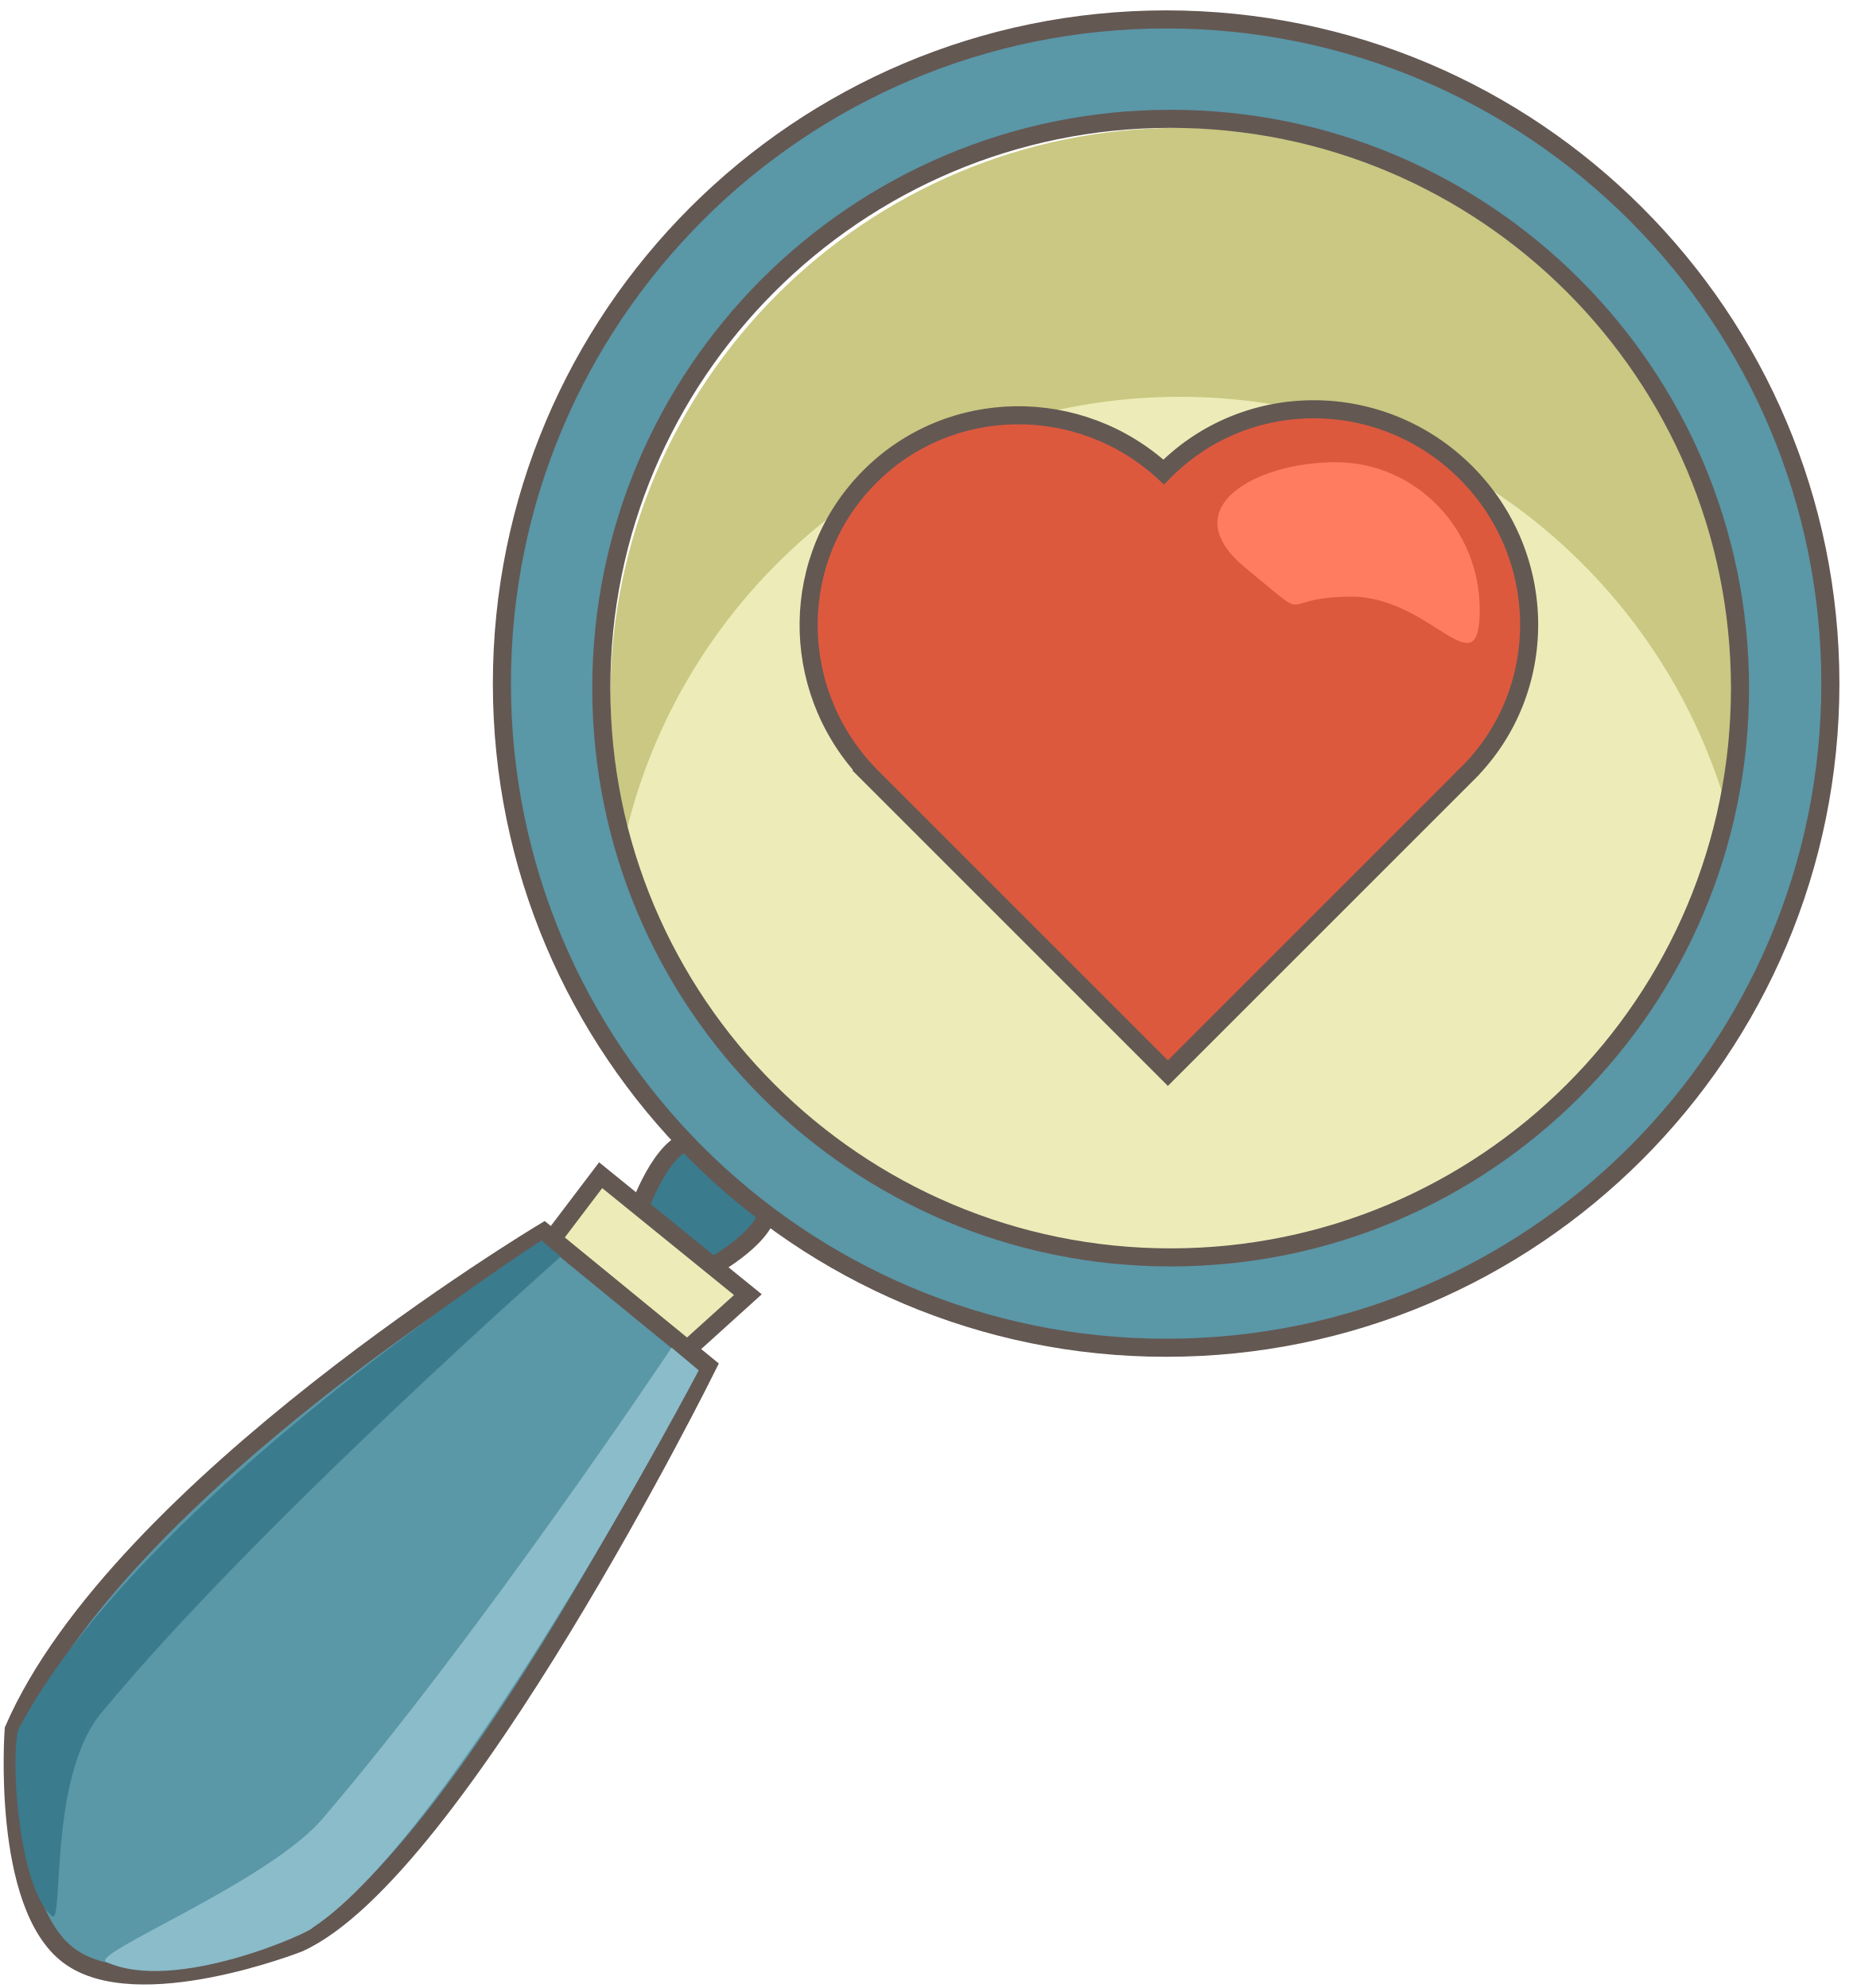
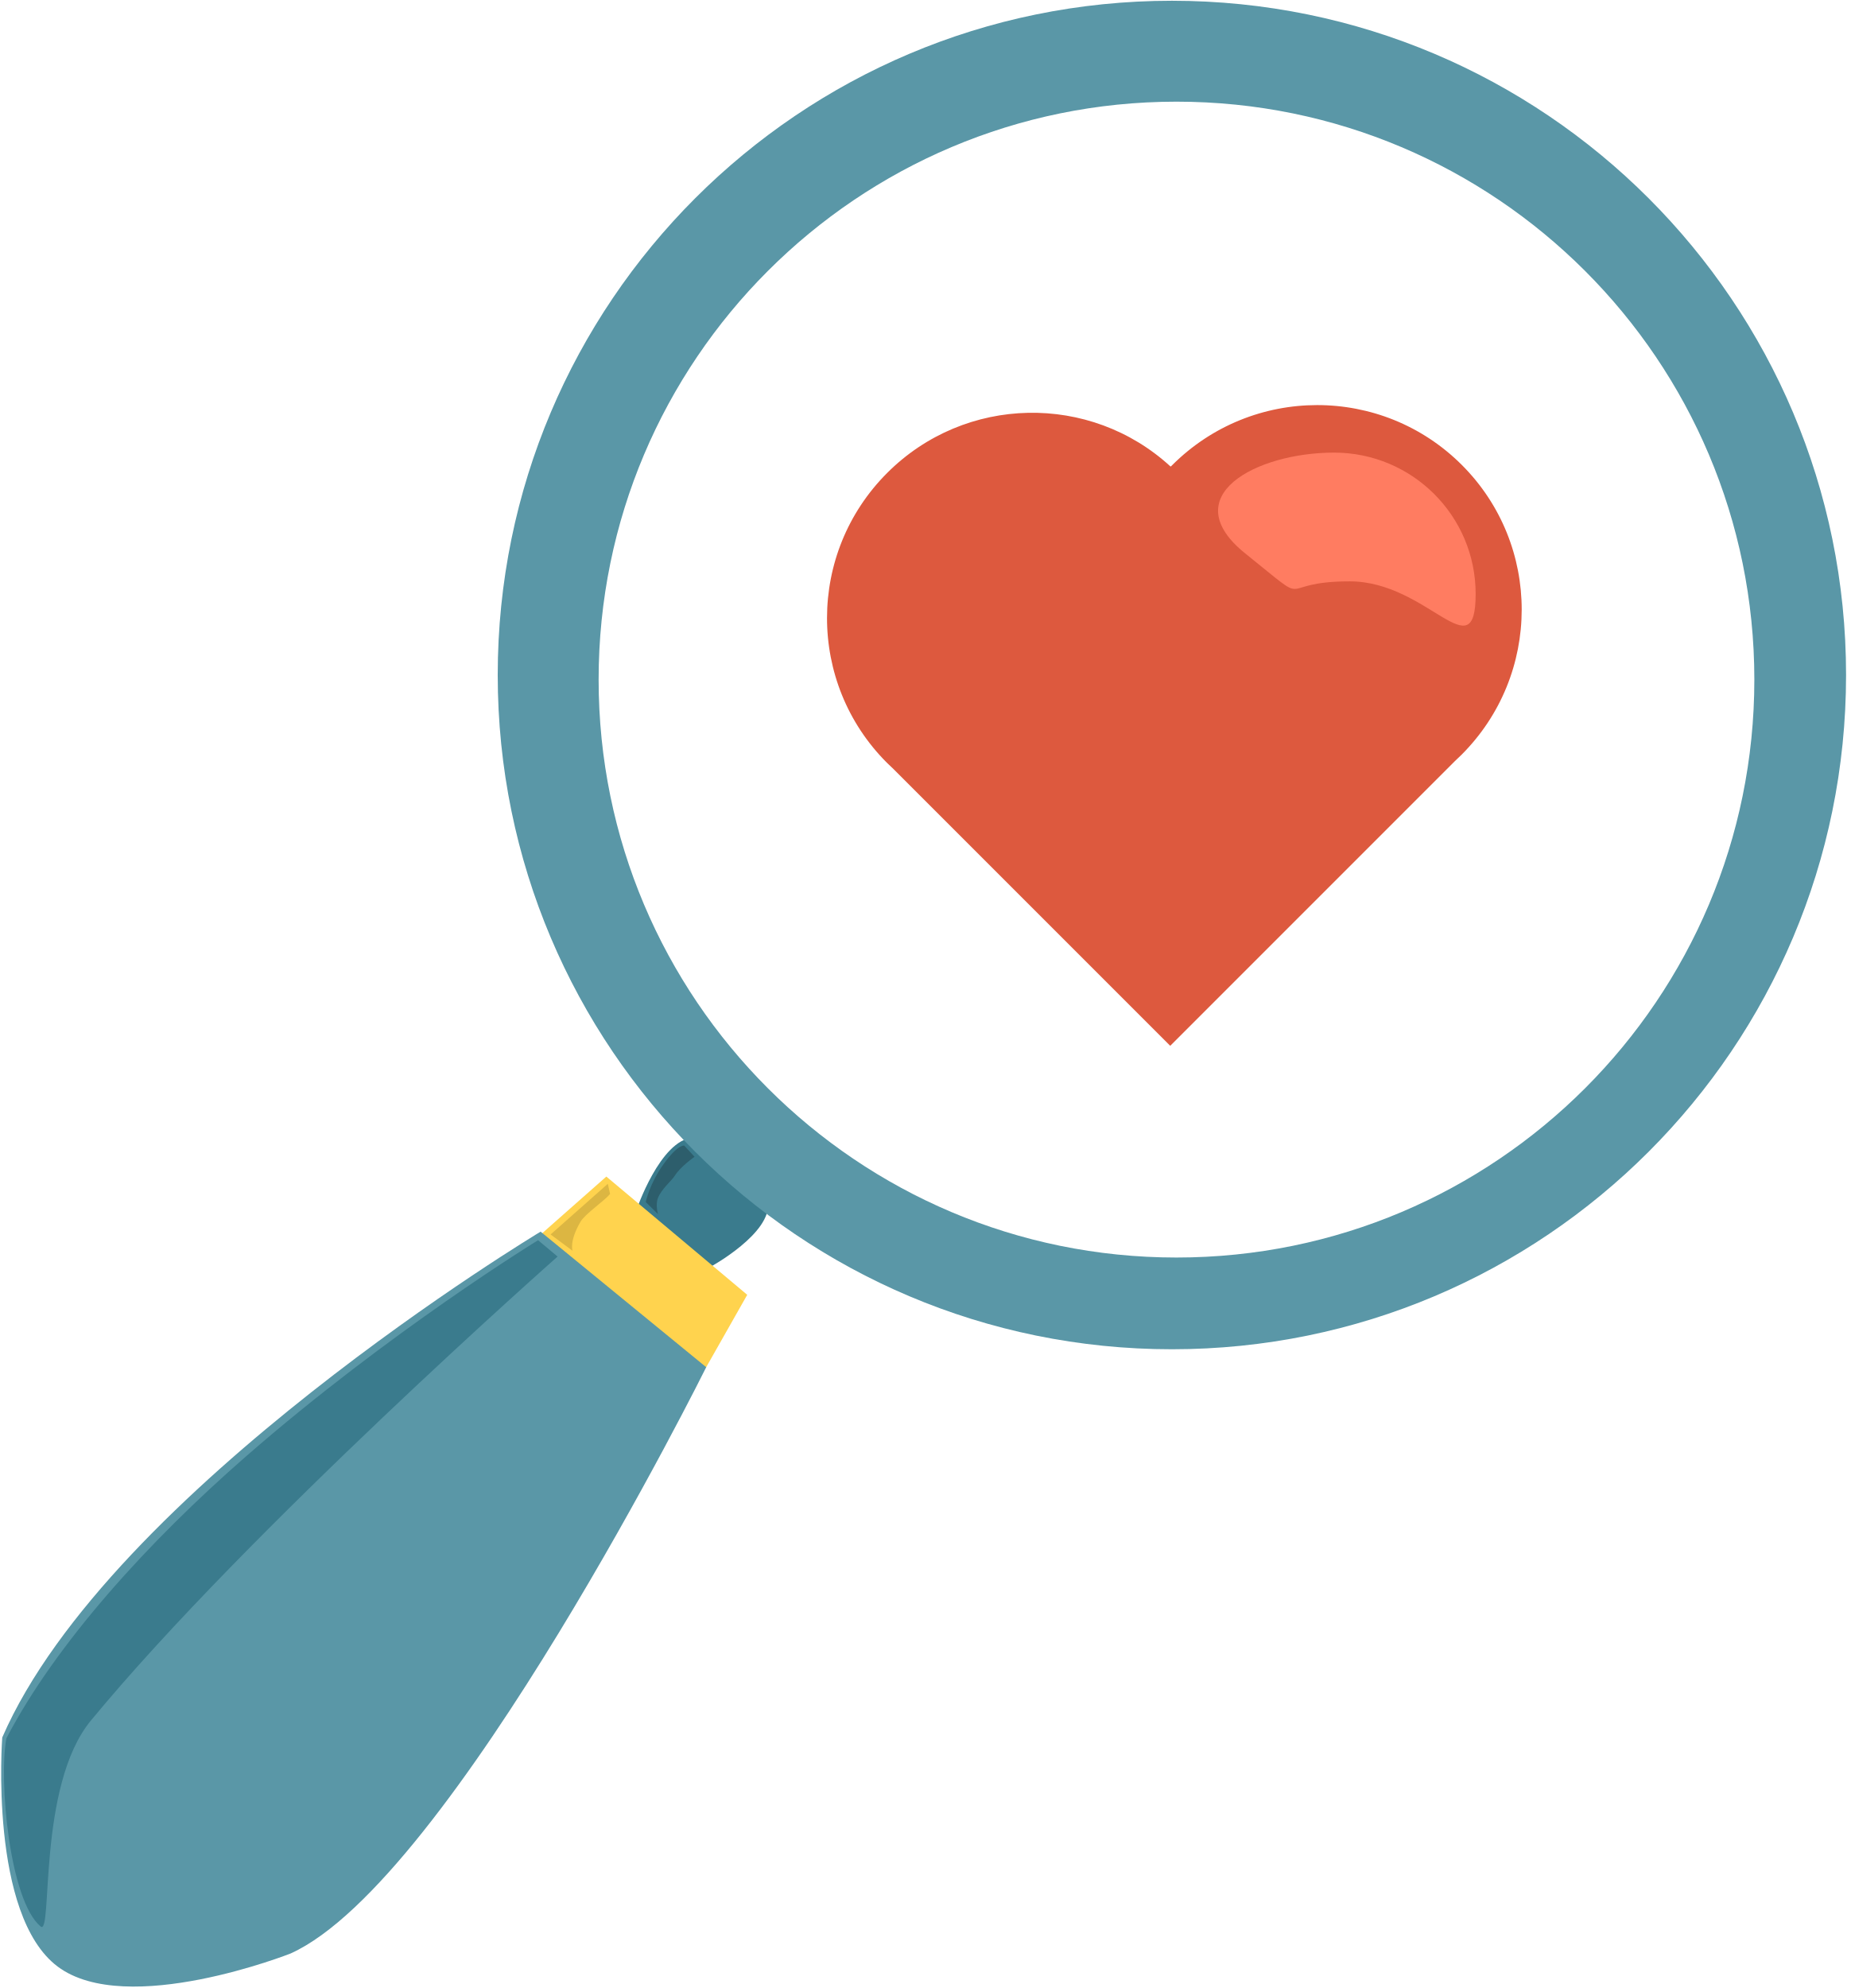
- <svg xmlns="http://www.w3.org/2000/svg" width="205px" height="220px" viewBox="0 0 205 220" version="1.1">
+ <svg xmlns="http://www.w3.org/2000/svg" width="364px" height="391px" viewBox="0 0 364 391" version="1.1">
  <defs />
  <g id="Page-1" stroke="none" stroke-width="1" fill="none" fill-rule="evenodd">
-     <g id="icon_256x256" transform="translate(-13, -12)">
-       <g id="handle" transform="translate(56.96418, 183.3509) rotate(40) translate(-56.96418, -183.3509) translate(34.46418, 124.8509)">
-         <path d="M18.941,12.774 C18.941,12.774 15.976,5.209 18.586,2.732 C21.196,0.254 26.839,0.559 29.382,2.861 C31.926,5.163 29.131,12.277 29.131,12.277" id="Path-5" stroke="#645853" stroke-width="2" fill="#3A7B8D" />
-         <path d="M13.683,22.36 L13.191,12.401 L34.167,12.056 L32.743,22.35 L13.683,22.36 Z" id="Path-4" stroke="#645853" stroke-width="2" fill="#EDECB8" />
-         <path d="M12.423,21.254 C12.423,21.254 -5.488,73.037 2.875,101.153 C2.875,101.153 14.211,116.904 23.619,116.386 C33.028,115.868 42.208,98.986 42.208,98.986 C50.558,81.709 35.819,20.968 35.819,20.968 L12.423,21.254 Z" id="Path-3" stroke="#645853" stroke-width="2" fill="#5A97A7" />
-         <path d="M12.812,22.145 C12.812,22.145 -2.932,72.815 3.28,100.93 C5.527,104.916 14.904,114.236 19.369,114.236 C21.153,114.235 9.188,102.796 9.11,93.537 C8.885,66.531 15.596,22.145 15.596,22.145 L12.812,22.145 Z" id="Path-3-Copy" fill="#3A7B8D" />
-         <path d="M35.284,21.972 C35.284,21.972 22.94,78.586 28.353,96.634 C28.098,96.97 35.28,112.041 43.41,114.258 C45.482,114.823 35.374,96 35.284,86.74 C35.022,59.734 39.206,21.972 39.206,21.972 L35.284,21.972 Z" id="Path-3-Copy-2" fill="#8ABCCA" transform="translate(35.33532, 68.12118) scale(-1, 1) translate(-35.33532, -68.12118) " />
+     <g id="icon_512x512" transform="translate(-14, -14)">
+       <g id="handle" transform="translate(91.15645, 320.0719) rotate(40) translate(-91.15645, -320.0719) translate(51.15645, 215.0719)">
+         <path d="M33.053,22.031 C33.053,22.031 27.72,8.37 32.414,3.896 C37.109,-0.578 47.261,-0.028 51.837,4.13 C56.412,8.287 51.384,21.132 51.384,21.132" id="Path-5" fill="#3A7B8D" />
+         <path d="M21.675,37.967 L24.267,20.734 L60.445,20.734 L63.445,37.002 L21.675,37.967 Z" id="Path-4" fill="#FFD34E" />
+         <path d="M21.327,37.345 C21.327,37.345 -10.895,130.855 4.151,181.625 C4.151,181.625 24.544,210.069 41.47,209.133 C58.395,208.197 74.911,177.712 74.911,177.712 C89.932,146.514 63.416,36.827 63.416,36.827 L21.327,37.345 Z" id="Path-3" fill="#5A97A7" />
+         <path d="M22.027,38.953 C22.027,38.953 11.124,71.529 5.352,108.4 C1.41,133.581 0.344,160.621 4.879,181.224 C8.921,188.421 25.79,205.251 33.822,205.25 C37.033,205.25 15.507,184.593 15.368,167.872 C14.962,119.104 27.035,38.953 27.035,38.953 L22.027,38.953 Z" id="Path-3-Copy" fill="#3A7B8D" />
      </g>
-       <g id="Rectangle-1-Copy-+-Oval-3-Copy-2-+-Oval-10" transform="translate(79.53582, 25.14907)">
-         <g id="Oval-13-+-Oval-11" transform="translate(0.464181, 0.850933)">
-           <path d="M63.536,127.149 C98.33,127.149 126.536,98.943 126.536,64.149 C126.536,29.355 98.33,1.149 63.536,1.149 C28.742,1.149 0.536,29.355 0.536,64.149 C0.536,98.943 28.742,127.149 63.536,127.149 Z" id="Oval-13" fill="#EDECB8" />
-           <path d="M124.768,78.031 C125.923,73.259 126.536,68.276 126.536,63.149 C126.536,28.355 98.33,0.149 63.536,0.149 C28.742,0.149 0.536,28.355 0.536,63.149 C0.536,68.276 1.148,73.259 2.304,78.031 C8.991,50.419 33.869,29.913 63.536,29.913 C93.203,29.913 118.081,50.419 124.768,78.031 Z" id="Oval-11" fill="#CAC882" />
-         </g>
-         <g id="Rectangle-1-Copy-+-Oval-3-Copy-2" transform="translate(13, 6)">
-           <path d="M61.386,85 L14.648,85 L14.648,37.635 L14.671,37.635 L14.671,37.635 C15.212,25.041 25.457,15 38.017,15 C50.577,15 60.822,25.041 61.363,37.635 L61.386,37.635 C61.454,37.635 61.523,37.635 61.592,37.635 C74.498,37.635 84.961,48.238 84.961,61.317 C84.961,74.397 74.498,85 61.592,85 C61.523,85 61.454,85 61.386,84.999 Z" id="Rectangle-1-Copy" stroke="#645853" stroke-width="2" fill="#DD593E" transform="translate(49.80469, 50) rotate(-45) translate(-49.80469, -50) " />
-           <path d="M70.017,46.883 C78.827,46.883 84.2,57.357 84.2,48.335 C84.2,39.313 77.058,32 68.248,32 C59.438,32 50.226,37.061 58.257,43.672 C66.288,50.283 61.207,46.883 70.017,46.883 Z" id="Oval-3-Copy-2" fill="#FF7C61" />
-         </g>
+       <path d="M244.516,279.373 C317.756,279.373 377.128,220.001 377.128,146.761 C377.128,73.521 317.756,14.149 244.516,14.149 C171.277,14.149 111.904,73.521 111.904,146.761 C111.904,220.001 171.277,279.373 244.516,279.373 Z M245.418,261.331 C308.195,261.331 359.086,210.44 359.086,147.663 C359.086,84.886 308.195,33.996 245.418,33.996 C182.642,33.996 131.751,84.886 131.751,147.663 C131.751,210.44 182.642,261.331 245.418,261.331 Z" id="Oval-4" fill="#5A97A7" />
+       <path d="M134,248.81 L133.559,246.834 L122.303,256.794 L126.621,260 C126.621,260 125.933,258.112 128.213,254.255 C129.117,252.725 133.089,250.044 134,248.81 Z" id="Path-19" fill="#DCB642" />
+       <path d="M148.591,239.317 C148.591,239.317 147.413,238.978 144.584,242.879 C141.755,246.78 141.021,250.422 141.021,250.422 L143.432,252.792 C143.432,252.792 142.886,250.941 143.432,249.592 C144.16,247.791 146.094,246.264 146.739,245.231 C147.868,243.426 150.625,241.515 150.625,241.515 L148.591,239.317 Z" id="Path-20" fill="#2D5E6C" />
+       <g id="Rectangle-1-+-Oval-3-Copy-2" transform="translate(176, 93)">
+         <path d="M68.332,12.73 L68.302,12.7 L68.249,12.754 L68.249,12.754 C52.451,-1.751 27.853,-1.324 12.512,14.017 C-3.243,29.772 -3.269,55.29 12.454,71.013 C12.877,71.436 13.308,71.848 13.745,72.248 L68.187,126.69 L124.162,70.716 C124.612,70.304 125.056,69.879 125.492,69.443 C141.247,53.688 141.273,28.171 125.55,12.448 C109.827,-3.275 84.31,-3.249 68.555,12.506 C68.48,12.58 68.406,12.655 68.332,12.73 Z" id="Rectangle-1" fill="#DD593E" />
+         <path d="M103.507,35.341 C118.887,35.341 128.266,53.159 128.266,37.811 C128.266,22.463 115.799,10.02 100.419,10.02 C85.04,10.02 68.959,18.63 82.978,29.878 C96.998,41.126 88.128,35.341 103.507,35.341 Z" id="Oval-3-Copy-2" fill="#FF7C61" />
      </g>
-       <path d="M142.036,161.149 C182.629,161.149 215.536,128.242 215.536,87.649 C215.536,47.056 182.629,14.149 142.036,14.149 C101.443,14.149 68.536,47.056 68.536,87.649 C68.536,128.242 101.443,161.149 142.036,161.149 Z M142.536,151.149 C177.33,151.149 205.536,122.943 205.536,88.149 C205.536,53.355 177.33,25.149 142.536,25.149 C107.742,25.149 79.536,53.355 79.536,88.149 C79.536,122.943 107.742,151.149 142.536,151.149 Z" id="Oval-4" stroke="#645853" stroke-width="2" fill="#5A97A7" />
    </g>
  </g>
</svg>
